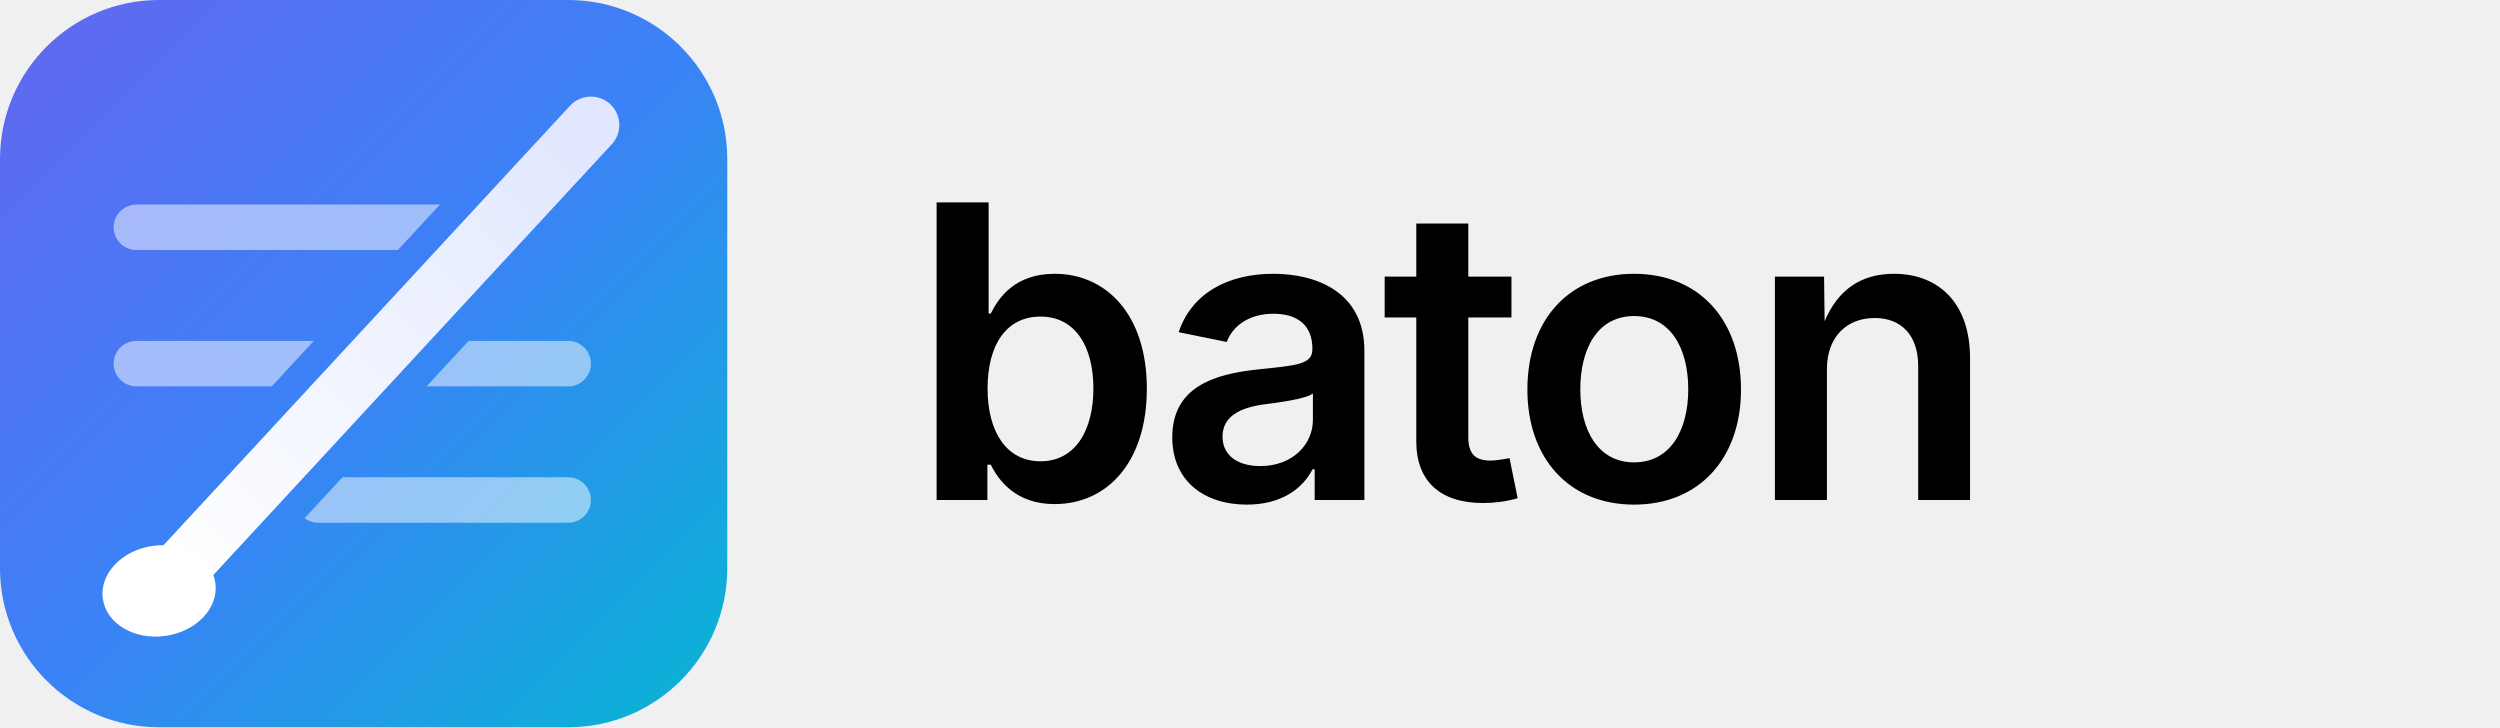
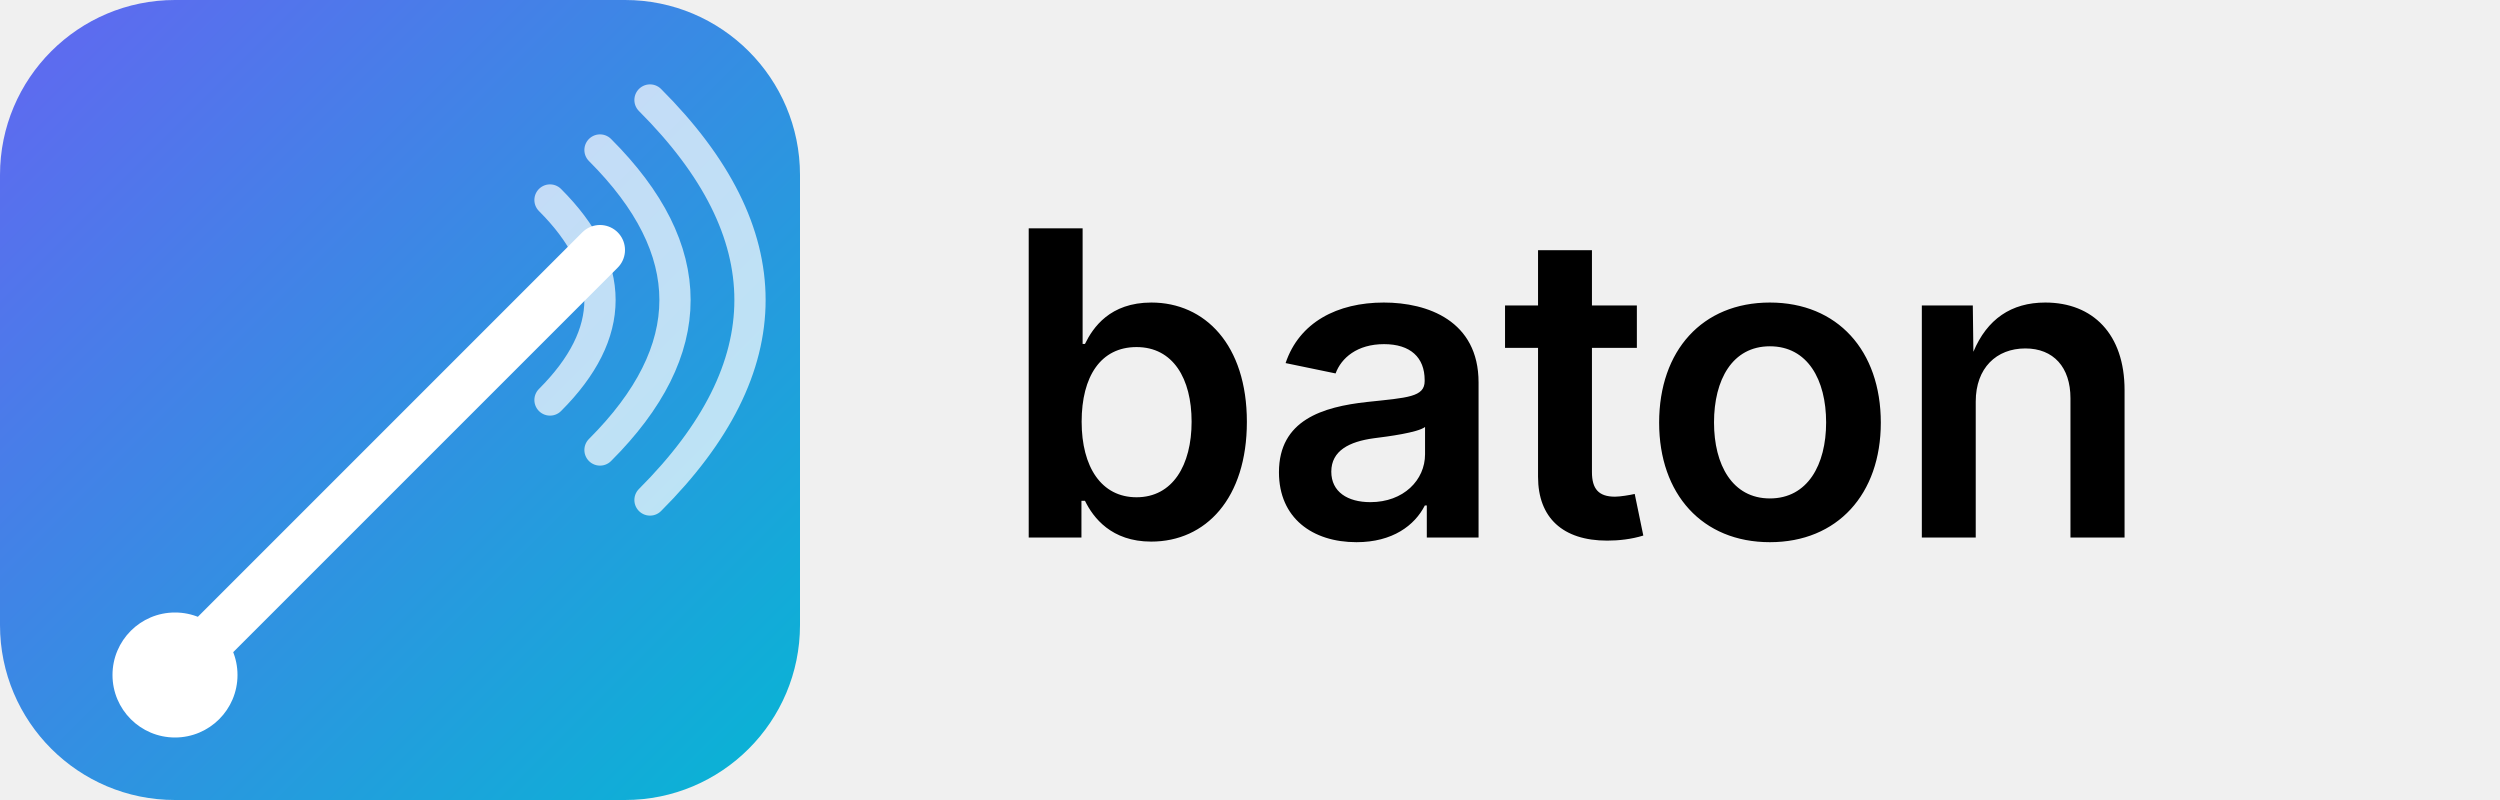
- <svg xmlns="http://www.w3.org/2000/svg" viewBox="0 0 220 64" width="220" height="64" role="img" aria-label="Baton">
+ <svg xmlns="http://www.w3.org/2000/svg" viewBox="0 0 200 64" width="200" height="64" role="img" aria-label="Baton">
  <defs>
-     <linearGradient id="wm-tile-bg" x1="0%" y1="0%" x2="100%" y2="100%">
+     <linearGradient id="wm-bg" x1="0%" y1="0%" x2="100%" y2="100%">
      <stop offset="0%" stop-color="#6366f1" />
-       <stop offset="50%" stop-color="#3b82f6" />
      <stop offset="100%" stop-color="#06b6d4" />
    </linearGradient>
-     <linearGradient id="wm-baton-shaft" x1="0%" y1="100%" x2="100%" y2="0%">
-       <stop offset="0%" stop-color="#fff" />
-       <stop offset="100%" stop-color="#e0e7ff" />
-     </linearGradient>
-     <mask id="wm-lane-mask">
-       <rect width="64" height="64" fill="#fff" />
-       <path d="M15 51 L52 11" stroke="#000" stroke-width="10" stroke-linecap="round" />
-     </mask>
  </defs>
-   <rect width="64" height="64" rx="14" fill="url(#wm-tile-bg)" />
-   <g mask="url(#wm-lane-mask)" stroke="#fff" stroke-opacity="0.5" stroke-width="4" stroke-linecap="round">
-     <path d="M12 20 H42" />
-     <path d="M12 32 H50" />
-     <path d="M28 44 H50" />
+   <rect width="64" height="64" rx="14" fill="url(#wm-bg)" />
+   <g fill="none" stroke="#fff" stroke-width="2.5" stroke-linecap="round" opacity="0.7">
+     <path d="M44 16 Q52 24 44 32" />
+     <path d="M48 12 Q60 24 48 36" />
+     <path d="M52 8 Q68 24 52 40" />
  </g>
-   <path d="M15 51 L52 11" stroke="url(#wm-baton-shaft)" stroke-width="5" stroke-linecap="round" />
-   <ellipse cx="14" cy="52" rx="5" ry="4" fill="#fff" transform="rotate(-8 14 52)" />
-   <text x="80" y="44" font-family="Inter, -apple-system, BlinkMacSystemFont, 'Segoe UI', Roboto, sans-serif" font-size="36" font-weight="600" letter-spacing="-1" fill="currentColor">baton</text>
+   <line x1="16" y1="52" x2="48" y2="20" stroke="#fff" stroke-width="4" stroke-linecap="round" />
+   <circle cx="14" cy="54" r="5" fill="#fff" />
+   <text x="80" y="43" font-family="Inter, -apple-system, BlinkMacSystemFont, 'Segoe UI', Roboto, sans-serif" font-size="34" font-weight="600" letter-spacing="-0.5" fill="currentColor">baton</text>
</svg>
